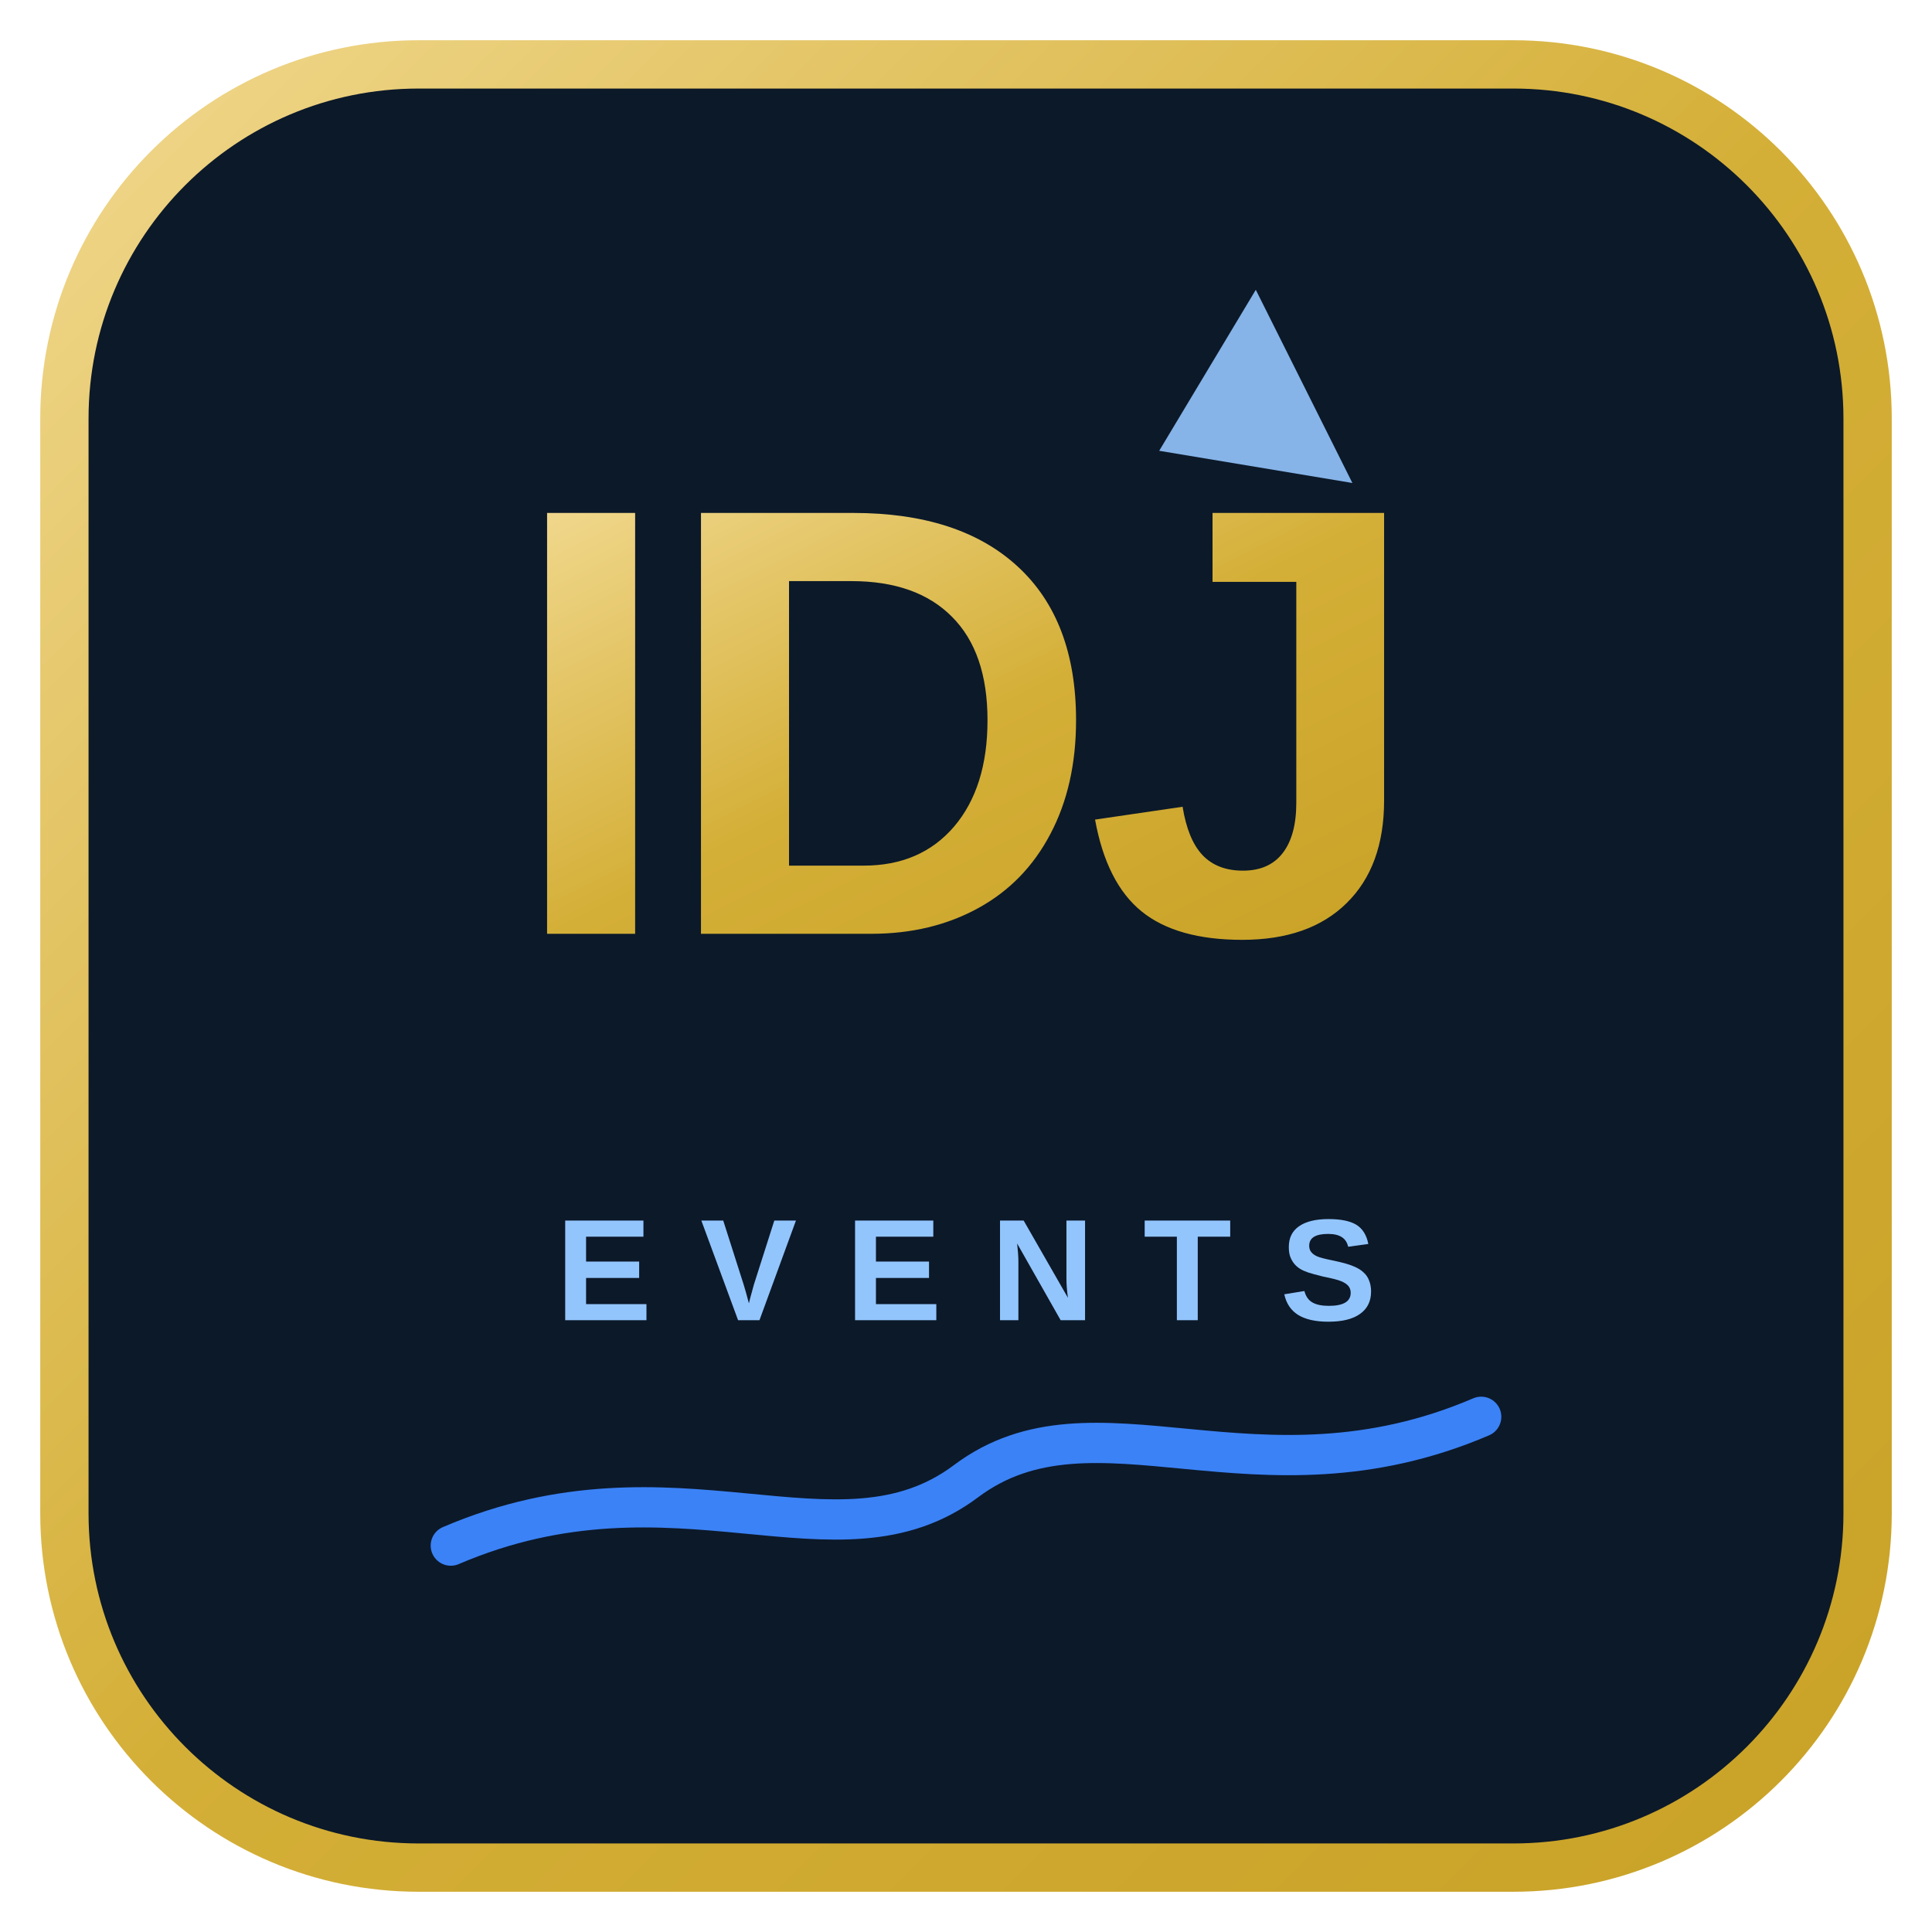
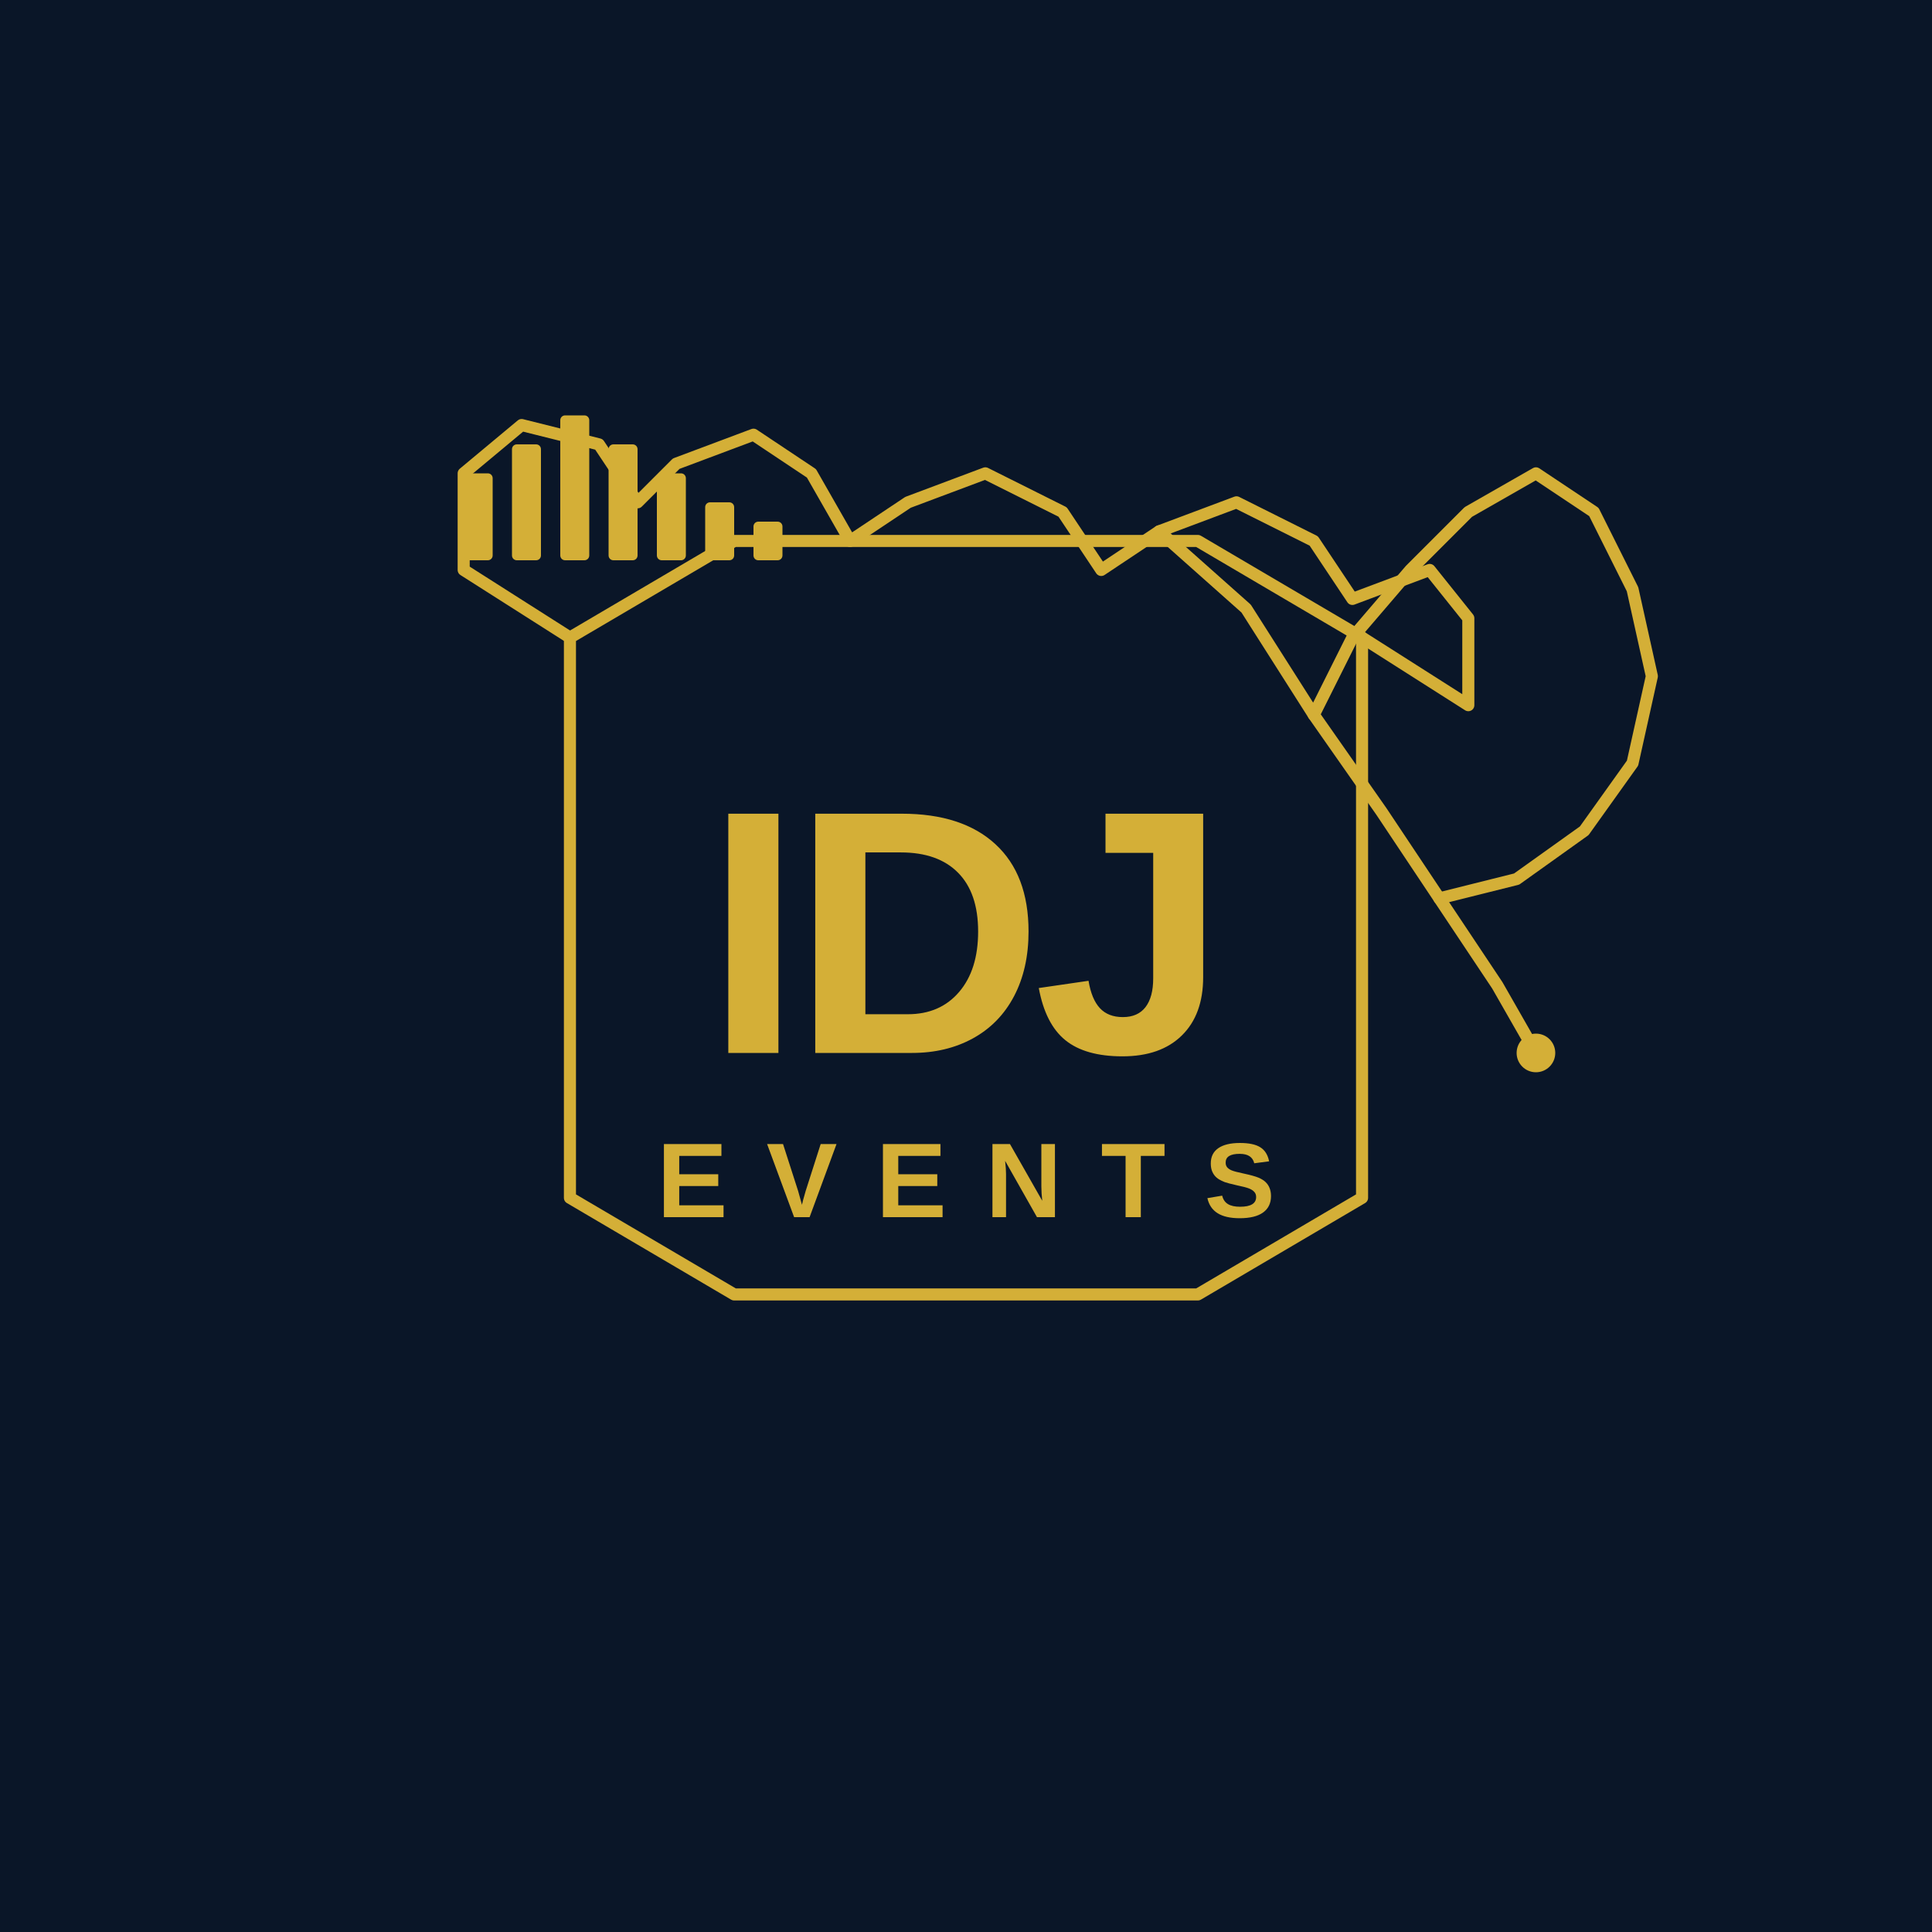
- <svg xmlns="http://www.w3.org/2000/svg" viewBox="0 0 120 120" role="img" aria-label="I DJ Events mark">
-   <defs>
-     <linearGradient id="gold" x1="0%" y1="0%" x2="100%" y2="100%">
-       <stop offset="0%" stop-color="#f0d78c" />
-       <stop offset="50%" stop-color="#d4af37" />
-       <stop offset="100%" stop-color="#c9a227" />
-     </linearGradient>
-   </defs>
-   <rect x="4" y="4" width="112" height="112" rx="22" fill="#0c1929" />
-   <rect x="4" y="4" width="112" height="112" rx="22" fill="none" stroke="url(#gold)" stroke-width="3" />
-   <text x="60" y="58" text-anchor="middle" fill="url(#gold)" font-family="Arial, Helvetica, sans-serif" font-size="38" font-weight="700" letter-spacing="-1">IDJ</text>
-   <text x="60" y="82" text-anchor="middle" fill="#93c5fd" font-family="Arial, Helvetica, sans-serif" font-size="9" font-weight="600" letter-spacing="3">EVENTS</text>
-   <path d="M28 96 C42 90 52 98 60 92 C68 86 78 94 92 88" fill="none" stroke="#3b82f6" stroke-width="2.5" stroke-linecap="round" />
-   <path d="M72 28 L78 18 L84 30 Z" fill="#93c5fd" opacity="0.9" />
+ <svg xmlns="http://www.w3.org/2000/svg" viewBox="0 0 400 400" role="img" aria-label="I DJ Events">
+   <rect width="400" height="400" fill="#0A1628" />
+   <g fill="none" stroke="#D4AF37" stroke-width="2.5" stroke-linejoin="round" stroke-linecap="round">
+     <path d="M118 168 L118 132 L152 112 L248 112 L282 132 L282 168 L282 248 L248 268 L152 268 L118 248 Z" />
+     <path d="M118 132 L96 118 L96 98 L108 88 L124 92 L132 104 L140 96 L156 90 L168 98 L176 112 L188 104 L204 98 L220 106 L228 118 L240 110 L256 104 L272 112 L280 124 L296 118 L304 128 L304 146 L282 132" />
+     <path d="M240 110 L258 126 L272 148 L286 168 L298 186 L310 204 L318 218" />
+     <circle cx="318" cy="218" r="4" fill="#D4AF37" stroke="none" />
+     <path d="M272 148 L280 132 L292 118 L304 106 L318 98 L330 106 L338 122 L342 140 L338 158 L328 172 L314 182 L298 186" />
+   </g>
+   <g fill="#D4AF37" stroke="none">
+     <rect x="96" y="98" width="6" height="18" rx="1" />
+     <rect x="106" y="92" width="6" height="24" rx="1" />
+     <rect x="116" y="86" width="6" height="30" rx="1" />
+     <rect x="126" y="92" width="6" height="24" rx="1" />
+     <rect x="136" y="98" width="6" height="18" rx="1" />
+     <rect x="146" y="104" width="6" height="12" rx="1" />
+     <rect x="156" y="108" width="6" height="8" rx="1" />
+   </g>
+   <text x="200" y="218" text-anchor="middle" fill="#D4AF37" font-family="Arial, Helvetica, sans-serif" font-size="72" font-weight="700" letter-spacing="-2">IDJ</text>
+   <text x="200" y="252" text-anchor="middle" fill="#D4AF37" font-family="Arial, Helvetica, sans-serif" font-size="22" font-weight="600" letter-spacing="8">EVENTS</text>
</svg>
